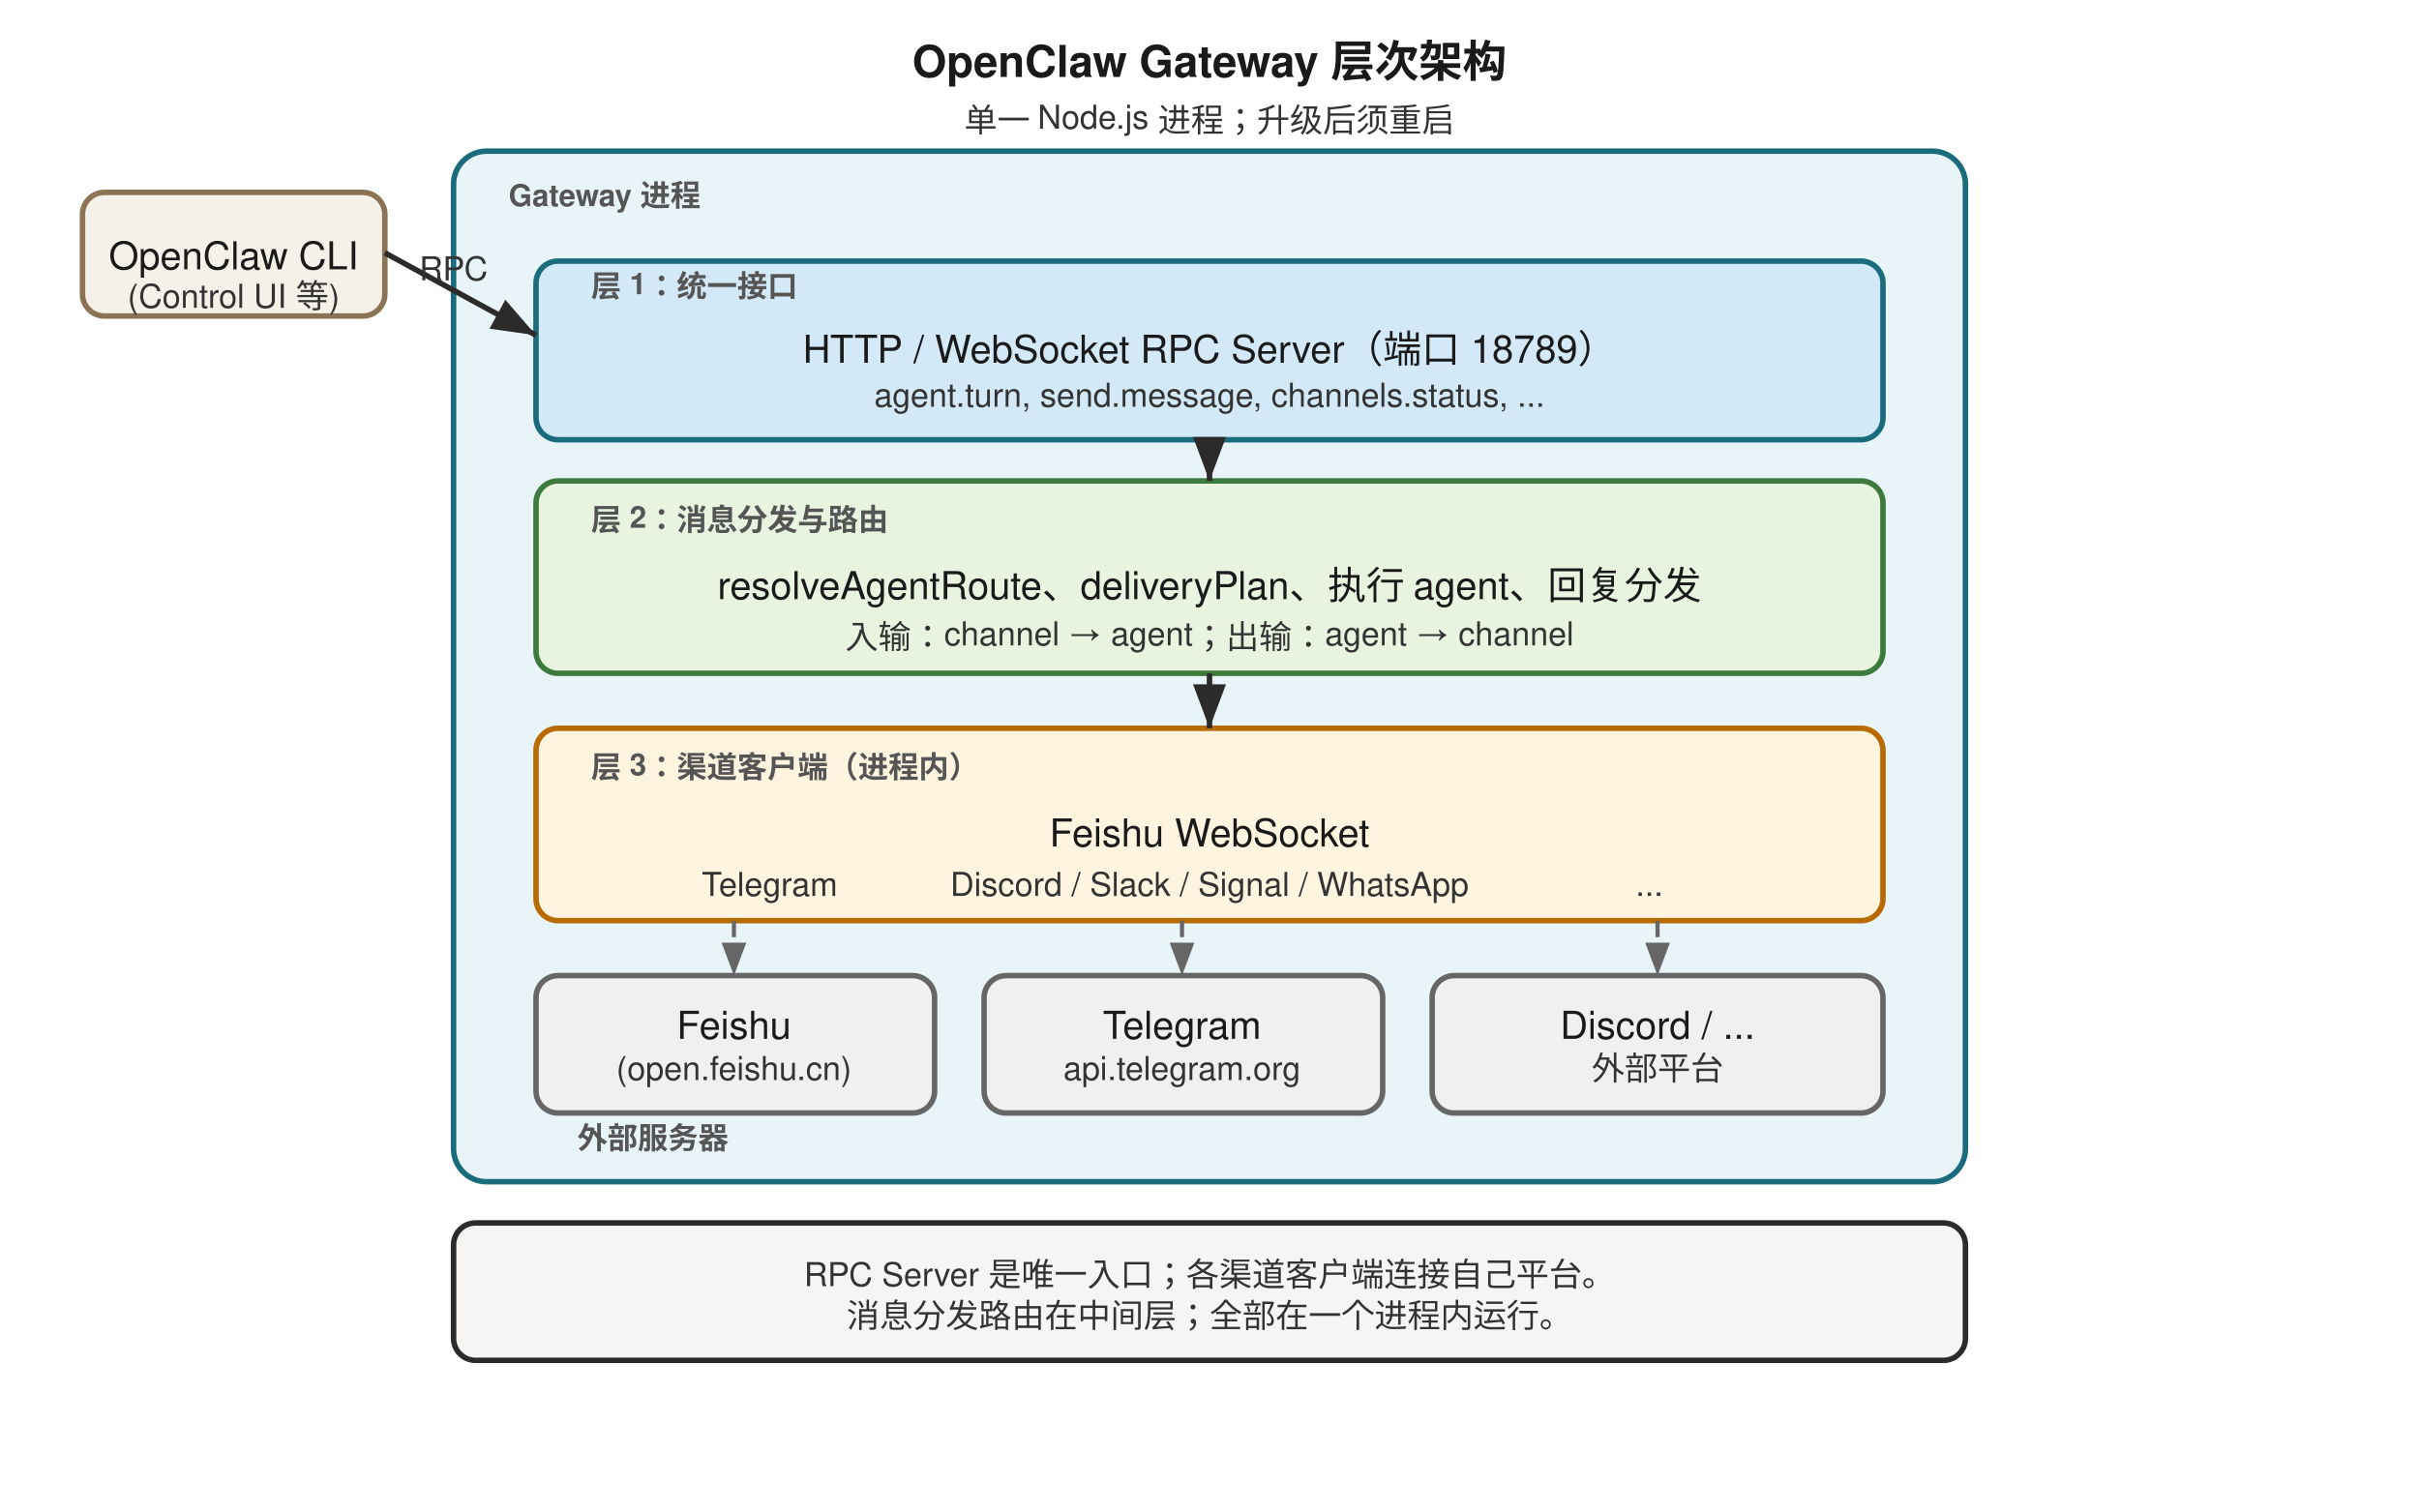
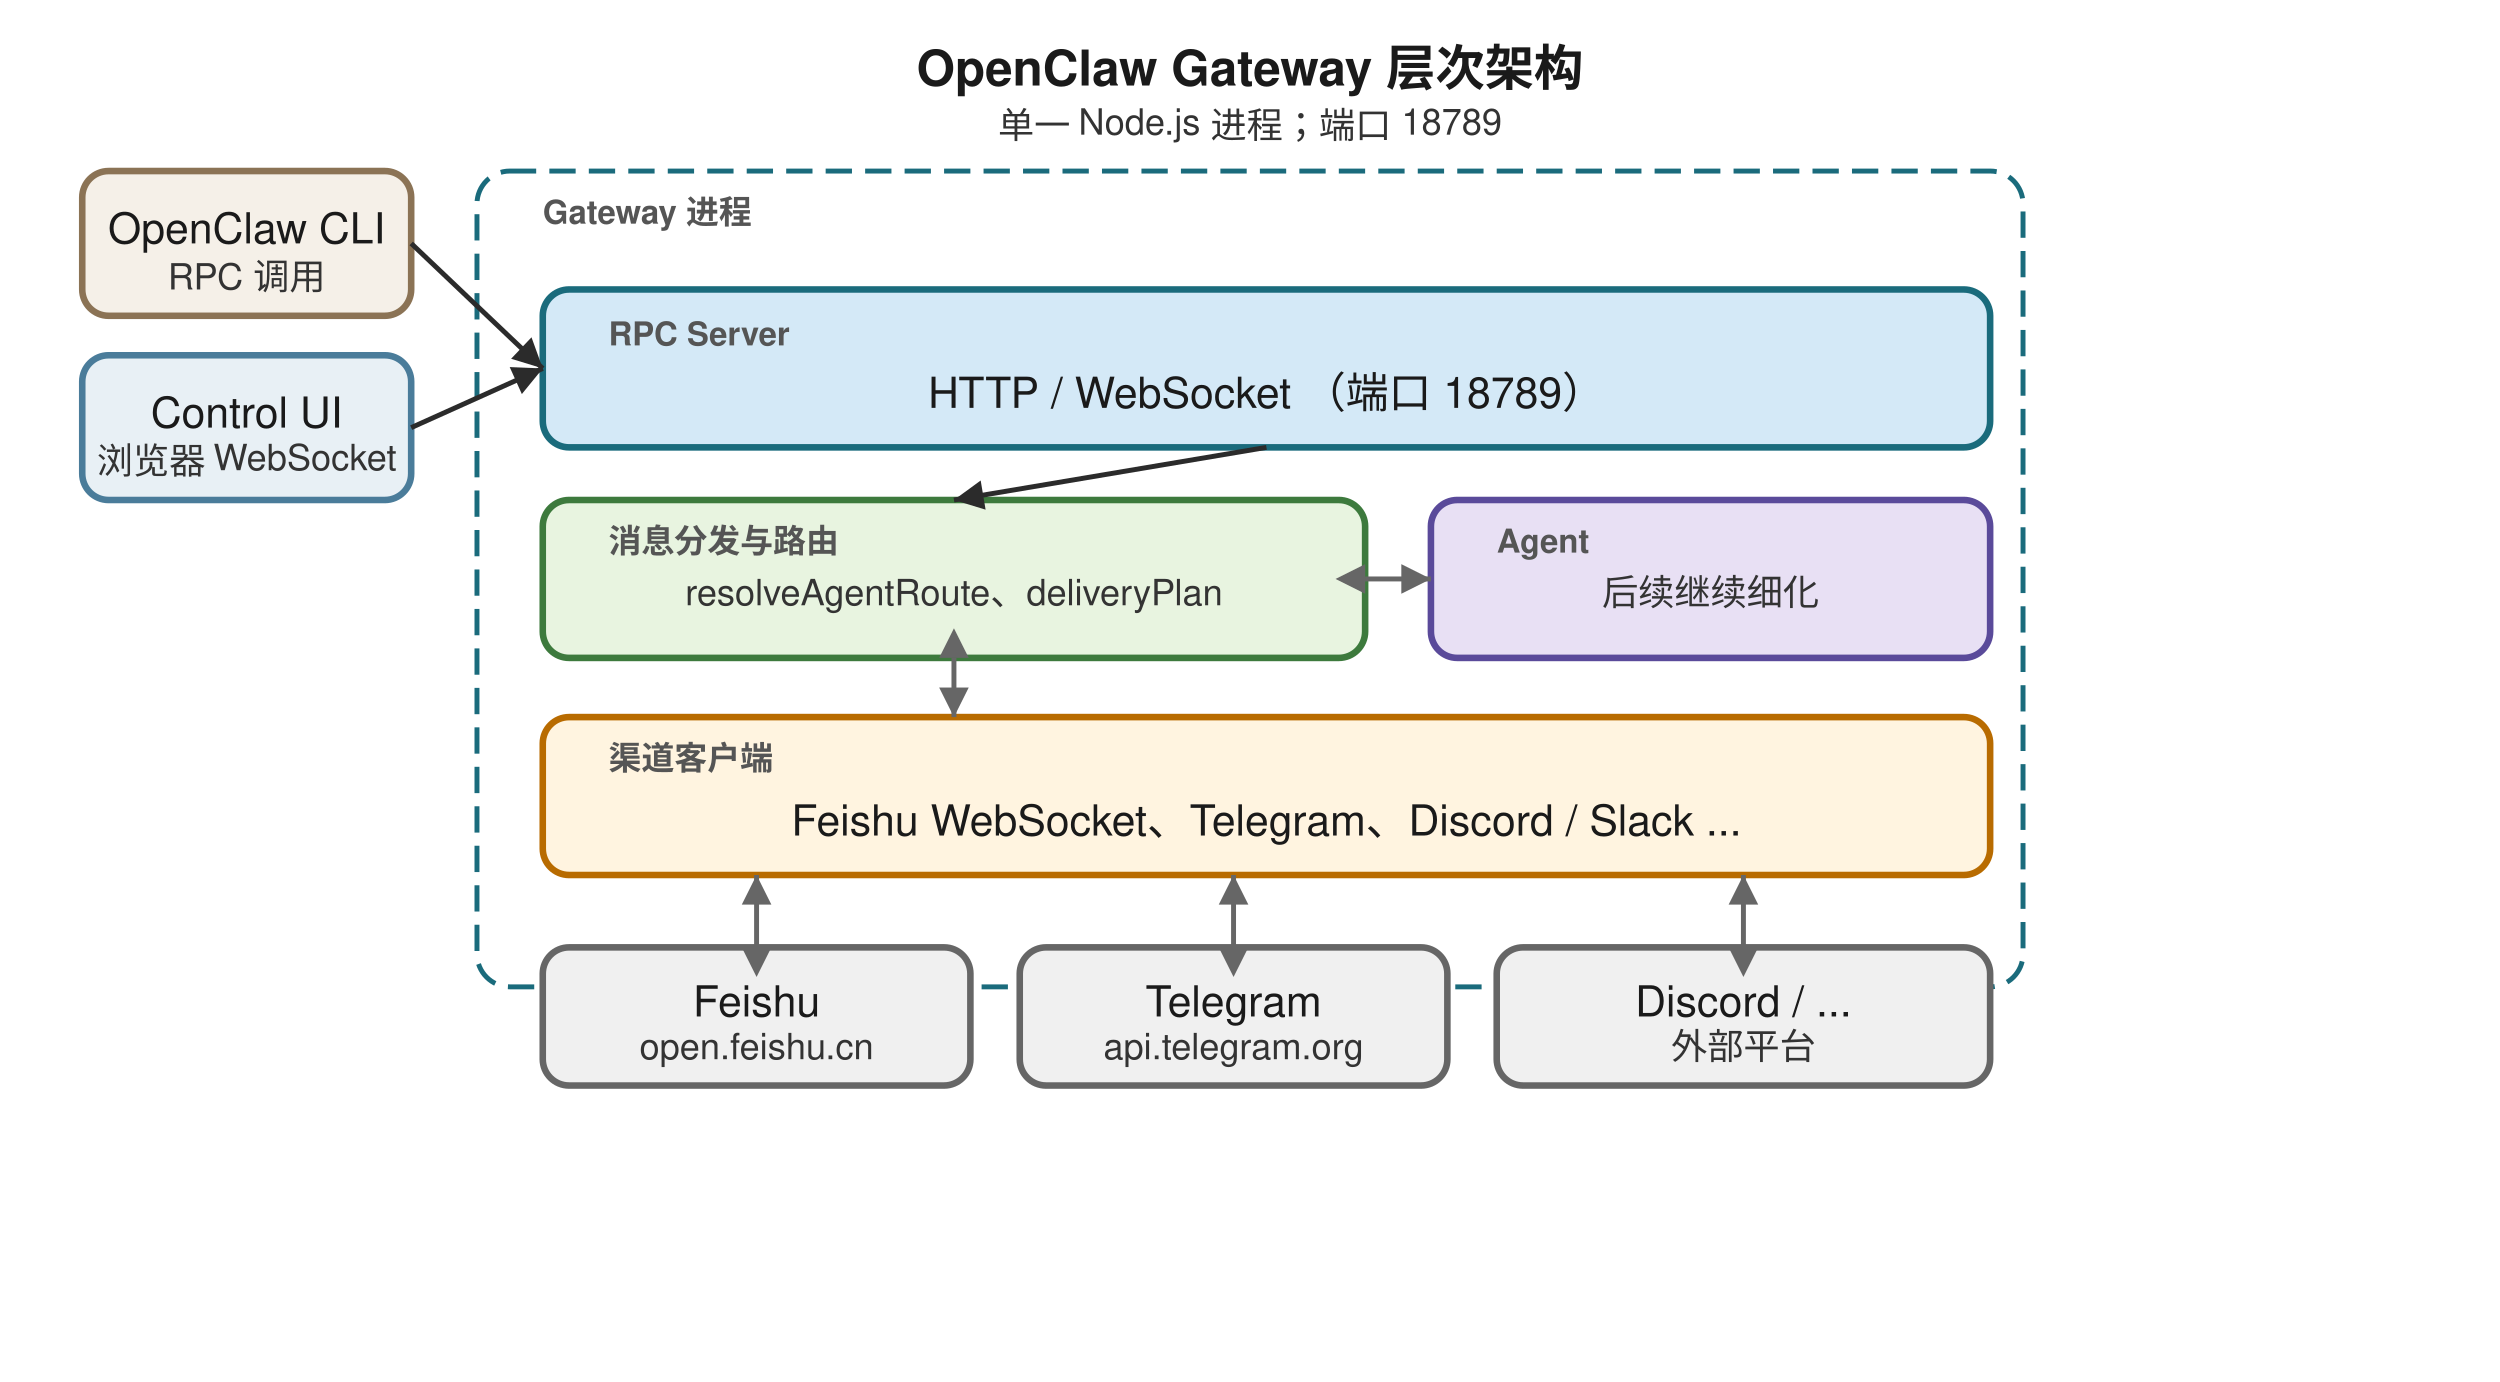
- <svg xmlns="http://www.w3.org/2000/svg" width="880" height="550" viewBox="0 0 880 550" role="img" aria-label="OpenClaw Gateway 层次架构">
+ <svg xmlns="http://www.w3.org/2000/svg" width="760" height="420" viewBox="0 0 760 420" role="img" aria-label="OpenClaw Gateway 层次架构">
  <defs>
    <style>
-       .box { fill: #f6f5f3; stroke: #2b2b2b; stroke-width: 2; }
-       .layer1 { fill: #d4e9f7; stroke: #1a6b7c; stroke-width: 2; }
-       .layer2 { fill: #e8f4e0; stroke: #3d7a3d; stroke-width: 2; }
-       .layer3 { fill: #fff4e0; stroke: #b86b00; stroke-width: 2; }
-       .process { fill: #e8f4f8; stroke: #1a6b7c; stroke-width: 2; }
+       .rpc { fill: #d4e9f7; stroke: #1a6b7c; stroke-width: 2; }
+       .routing { fill: #e8f4e0; stroke: #3d7a3d; stroke-width: 2; }
+       .agent { fill: #e8e0f4; stroke: #5a4a9a; stroke-width: 2; }
+       .channel { fill: #fff4e0; stroke: #b86b00; stroke-width: 2; }
      .external { fill: #f0f0f0; stroke: #666; stroke-width: 2; }
      .cli { fill: #f5f0e8; stroke: #8b7355; stroke-width: 2; }
-       .text { font: 14px "SF Pro Text", -apple-system, Helvetica, Arial, sans-serif; fill: #1a1a1a; }
-       .label { font: 12px "SF Pro Text", -apple-system, Helvetica, Arial, sans-serif; fill: #333; }
-       .title { font: bold 16px "SF Pro Text", -apple-system, Helvetica, Arial, sans-serif; fill: #1a1a1a; }
-       .layer-label { font: bold 11px "SF Pro Text", -apple-system, Helvetica, Arial, sans-serif; fill: #555; }
-       .arrow { stroke: #2b2b2b; stroke-width: 2; fill: none; marker-end: url(#arrow); }
-       .arrow-dash { stroke: #666; stroke-width: 1.5; stroke-dasharray: 6 4; fill: none; marker-end: url(#arrow2); }
+       .control-ui { fill: #e8f0f5; stroke: #4a7c9a; stroke-width: 2; }
+       .gateway-dash { fill: none; stroke: #1a6b7c; stroke-width: 1.5; stroke-dasharray: 8 4; }
+       .text { font: 13px "SF Pro Text", -apple-system, Helvetica, Arial, sans-serif; fill: #1a1a1a; }
+       .label { font: 11px "SF Pro Text", -apple-system, Helvetica, Arial, sans-serif; fill: #333; }
+       .title { font: bold 15px "SF Pro Text", -apple-system, Helvetica, Arial, sans-serif; fill: #1a1a1a; }
+       .layer-label { font: bold 10px "SF Pro Text", -apple-system, Helvetica, Arial, sans-serif; fill: #555; }
+       .arrow { stroke: #2b2b2b; stroke-width: 1.5; fill: none; marker-end: url(#arrow); }
+       .arrow-bidi { stroke: #666; stroke-width: 1.5; fill: none; marker-end: url(#arrow2); marker-start: url(#arrow2-rev); }
    </style>
-     <marker id="arrow" markerWidth="10" markerHeight="10" refX="8" refY="3" orient="auto">
-       <path d="M0,0 L8,3 L0,6 Z" fill="#2b2b2b" />
+     <marker id="arrow" markerWidth="8" markerHeight="8" refX="6" refY="3" orient="auto">
+       <path d="M0,0 L6,3 L0,6 Z" fill="#2b2b2b" />
    </marker>
-     <marker id="arrow2" markerWidth="10" markerHeight="10" refX="8" refY="3" orient="auto">
-       <path d="M0,0 L8,3 L0,6 Z" fill="#666" />
+     <marker id="arrow2" markerWidth="8" markerHeight="8" refX="6" refY="3" orient="auto">
+       <path d="M0,0 L6,3 L0,6 Z" fill="#666" />
+     </marker>
+     <marker id="arrow2-rev" markerWidth="8" markerHeight="8" refX="0" refY="3" orient="auto-start-reverse">
+       <path d="M0,0 L6,3 L0,6 Z" fill="#666" />
    </marker>
  </defs>
-   <text class="title" x="440" y="28" text-anchor="middle">OpenClaw Gateway 层次架构</text>
-   <text class="label" x="440" y="48" text-anchor="middle">单一 Node.js 进程；升级后须重启</text>
-   <rect class="cli" x="30" y="70" width="110" height="45" rx="8" />
-   <text class="text" x="85" y="98" text-anchor="middle">OpenClaw CLI</text>
-   <text class="label" x="85" y="112" text-anchor="middle">(Control UI 等)</text>
-   <rect class="process" x="165" y="55" width="550" height="375" rx="12" />
-   <text class="layer-label" x="185" y="75" text-anchor="start">Gateway 进程</text>
-   <rect class="layer1" x="195" y="95" width="490" height="65" rx="8" />
-   <text class="layer-label" x="215" y="108" text-anchor="start">层 1：统一接口</text>
-   <text class="text" x="440" y="132" text-anchor="middle">HTTP / WebSocket RPC Server（端口 18789）</text>
-   <text class="label" x="440" y="148" text-anchor="middle">agent.turn, send.message, channels.status, ...</text>
-   <line class="arrow" x1="140" y1="92" x2="195" y2="122" />
-   <text class="label" x="165" y="102" text-anchor="middle">RPC</text>
-   <rect class="layer2" x="195" y="175" width="490" height="70" rx="8" />
-   <text class="layer-label" x="215" y="193" text-anchor="start">层 2：消息分发与路由</text>
-   <text class="text" x="440" y="218" text-anchor="middle">resolveAgentRoute、deliveryPlan、执行 agent、回复分发</text>
-   <text class="label" x="440" y="236" text-anchor="middle">入输：channel → agent；出输：agent → channel</text>
-   <line class="arrow" x1="440" y1="160" x2="440" y2="175" />
-   <rect class="layer3" x="195" y="265" width="490" height="70" rx="8" />
-   <text class="layer-label" x="215" y="283" text-anchor="start">层 3：渠道客户端（进程内）</text>
-   <text class="text" x="440" y="308" text-anchor="middle">Feishu WebSocket</text>
-   <text class="label" x="280" y="326" text-anchor="middle">Telegram</text>
-   <text class="label" x="440" y="326" text-anchor="middle">Discord / Slack / Signal / WhatsApp</text>
-   <text class="label" x="600" y="326" text-anchor="middle">...</text>
-   <line class="arrow" x1="440" y1="245" x2="440" y2="265" />
-   <rect class="external" x="195" y="355" width="145" height="50" rx="8" />
-   <text class="text" x="267" y="378" text-anchor="middle">Feishu</text>
-   <text class="label" x="267" y="393" text-anchor="middle">(open.feishu.cn)</text>
-   <rect class="external" x="358" y="355" width="145" height="50" rx="8" />
-   <text class="text" x="430" y="378" text-anchor="middle">Telegram</text>
-   <text class="label" x="430" y="393" text-anchor="middle">api.telegram.org</text>
-   <rect class="external" x="521" y="355" width="164" height="50" rx="8" />
-   <text class="text" x="603" y="378" text-anchor="middle">Discord / ...</text>
-   <text class="label" x="603" y="393" text-anchor="middle">外部平台</text>
-   <line class="arrow-dash" x1="267" y1="335" x2="267" y2="355" />
-   <line class="arrow-dash" x1="430" y1="335" x2="430" y2="355" />
-   <line class="arrow-dash" x1="603" y1="335" x2="603" y2="355" />
-   <text class="layer-label" x="210" y="418" text-anchor="start">外部服务器</text>
-   <rect class="box" x="165" y="445" width="550" height="50" rx="8" />
-   <text class="label" x="440" y="468" text-anchor="middle">RPC Server 是唯一入口；各渠道客户端连接自己平台。</text>
-   <text class="label" x="440" y="483" text-anchor="middle">消息分发路由在中间层；全部在一个进程内运行。</text>
+   <text class="title" x="380" y="26" text-anchor="middle">OpenClaw Gateway 层次架构</text>
+   <text class="label" x="380" y="42" text-anchor="middle">单一 Node.js 进程；端口 18789</text>
+   <rect class="cli" x="25" y="52" width="100" height="44" rx="8" />
+   <text class="text" x="75" y="74" text-anchor="middle">OpenClaw CLI</text>
+   <text class="label" x="75" y="88" text-anchor="middle">RPC 调用</text>
+   <rect class="control-ui" x="25" y="108" width="100" height="44" rx="8" />
+   <text class="text" x="75" y="130" text-anchor="middle">Control UI</text>
+   <text class="label" x="75" y="144" text-anchor="middle">浏览器 WebSocket</text>
+   <rect class="gateway-dash" x="145" y="52" width="470" height="248" rx="10" />
+   <text class="layer-label" x="165" y="68" text-anchor="start">Gateway 进程</text>
+   <rect class="rpc" x="165" y="88" width="440" height="48" rx="8" />
+   <text class="layer-label" x="185" y="105" text-anchor="start">RPC Server</text>
+   <text class="text" x="385" y="124" text-anchor="middle">HTTP / WebSocket （端口 18789）</text>
+   <line class="arrow" x1="125" y1="74" x2="165" y2="112" />
+   <line class="arrow" x1="125" y1="130" x2="165" y2="112" />
+   <rect class="routing" x="165" y="152" width="250" height="48" rx="8" />
+   <text class="layer-label" x="185" y="168" text-anchor="start">消息分发与路由</text>
+   <text class="label" x="290" y="184" text-anchor="middle">resolveAgentRoute、deliveryPlan</text>
+   <rect class="agent" x="435" y="152" width="170" height="48" rx="8" />
+   <text class="layer-label" x="455" y="168" text-anchor="start">Agent</text>
+   <text class="label" x="520" y="184" text-anchor="middle">后续继续细化</text>
+   <line class="arrow" x1="385" y1="136" x2="290" y2="152" />
+   <line class="arrow-bidi" x1="415" y1="176" x2="435" y2="176" />
+   <rect class="channel" x="165" y="218" width="440" height="48" rx="8" />
+   <text class="layer-label" x="185" y="234" text-anchor="start">渠道客户端</text>
+   <text class="text" x="385" y="254" text-anchor="middle">Feishu WebSocket、Telegram、Discord / Slack ...</text>
+   <line class="arrow-bidi" x1="290" y1="200" x2="290" y2="218" />
+   <rect class="external" x="165" y="288" width="130" height="42" rx="8" />
+   <text class="text" x="230" y="309" text-anchor="middle">Feishu</text>
+   <text class="label" x="230" y="322" text-anchor="middle">open.feishu.cn</text>
+   <rect class="external" x="310" y="288" width="130" height="42" rx="8" />
+   <text class="text" x="375" y="309" text-anchor="middle">Telegram</text>
+   <text class="label" x="375" y="322" text-anchor="middle">api.telegram.org</text>
+   <rect class="external" x="455" y="288" width="150" height="42" rx="8" />
+   <text class="text" x="530" y="309" text-anchor="middle">Discord / ...</text>
+   <text class="label" x="530" y="322" text-anchor="middle">外部平台</text>
+   <line class="arrow-bidi" x1="230" y1="288" x2="230" y2="266" />
+   <line class="arrow-bidi" x1="375" y1="288" x2="375" y2="266" />
+   <line class="arrow-bidi" x1="530" y1="288" x2="530" y2="266" />
</svg>
